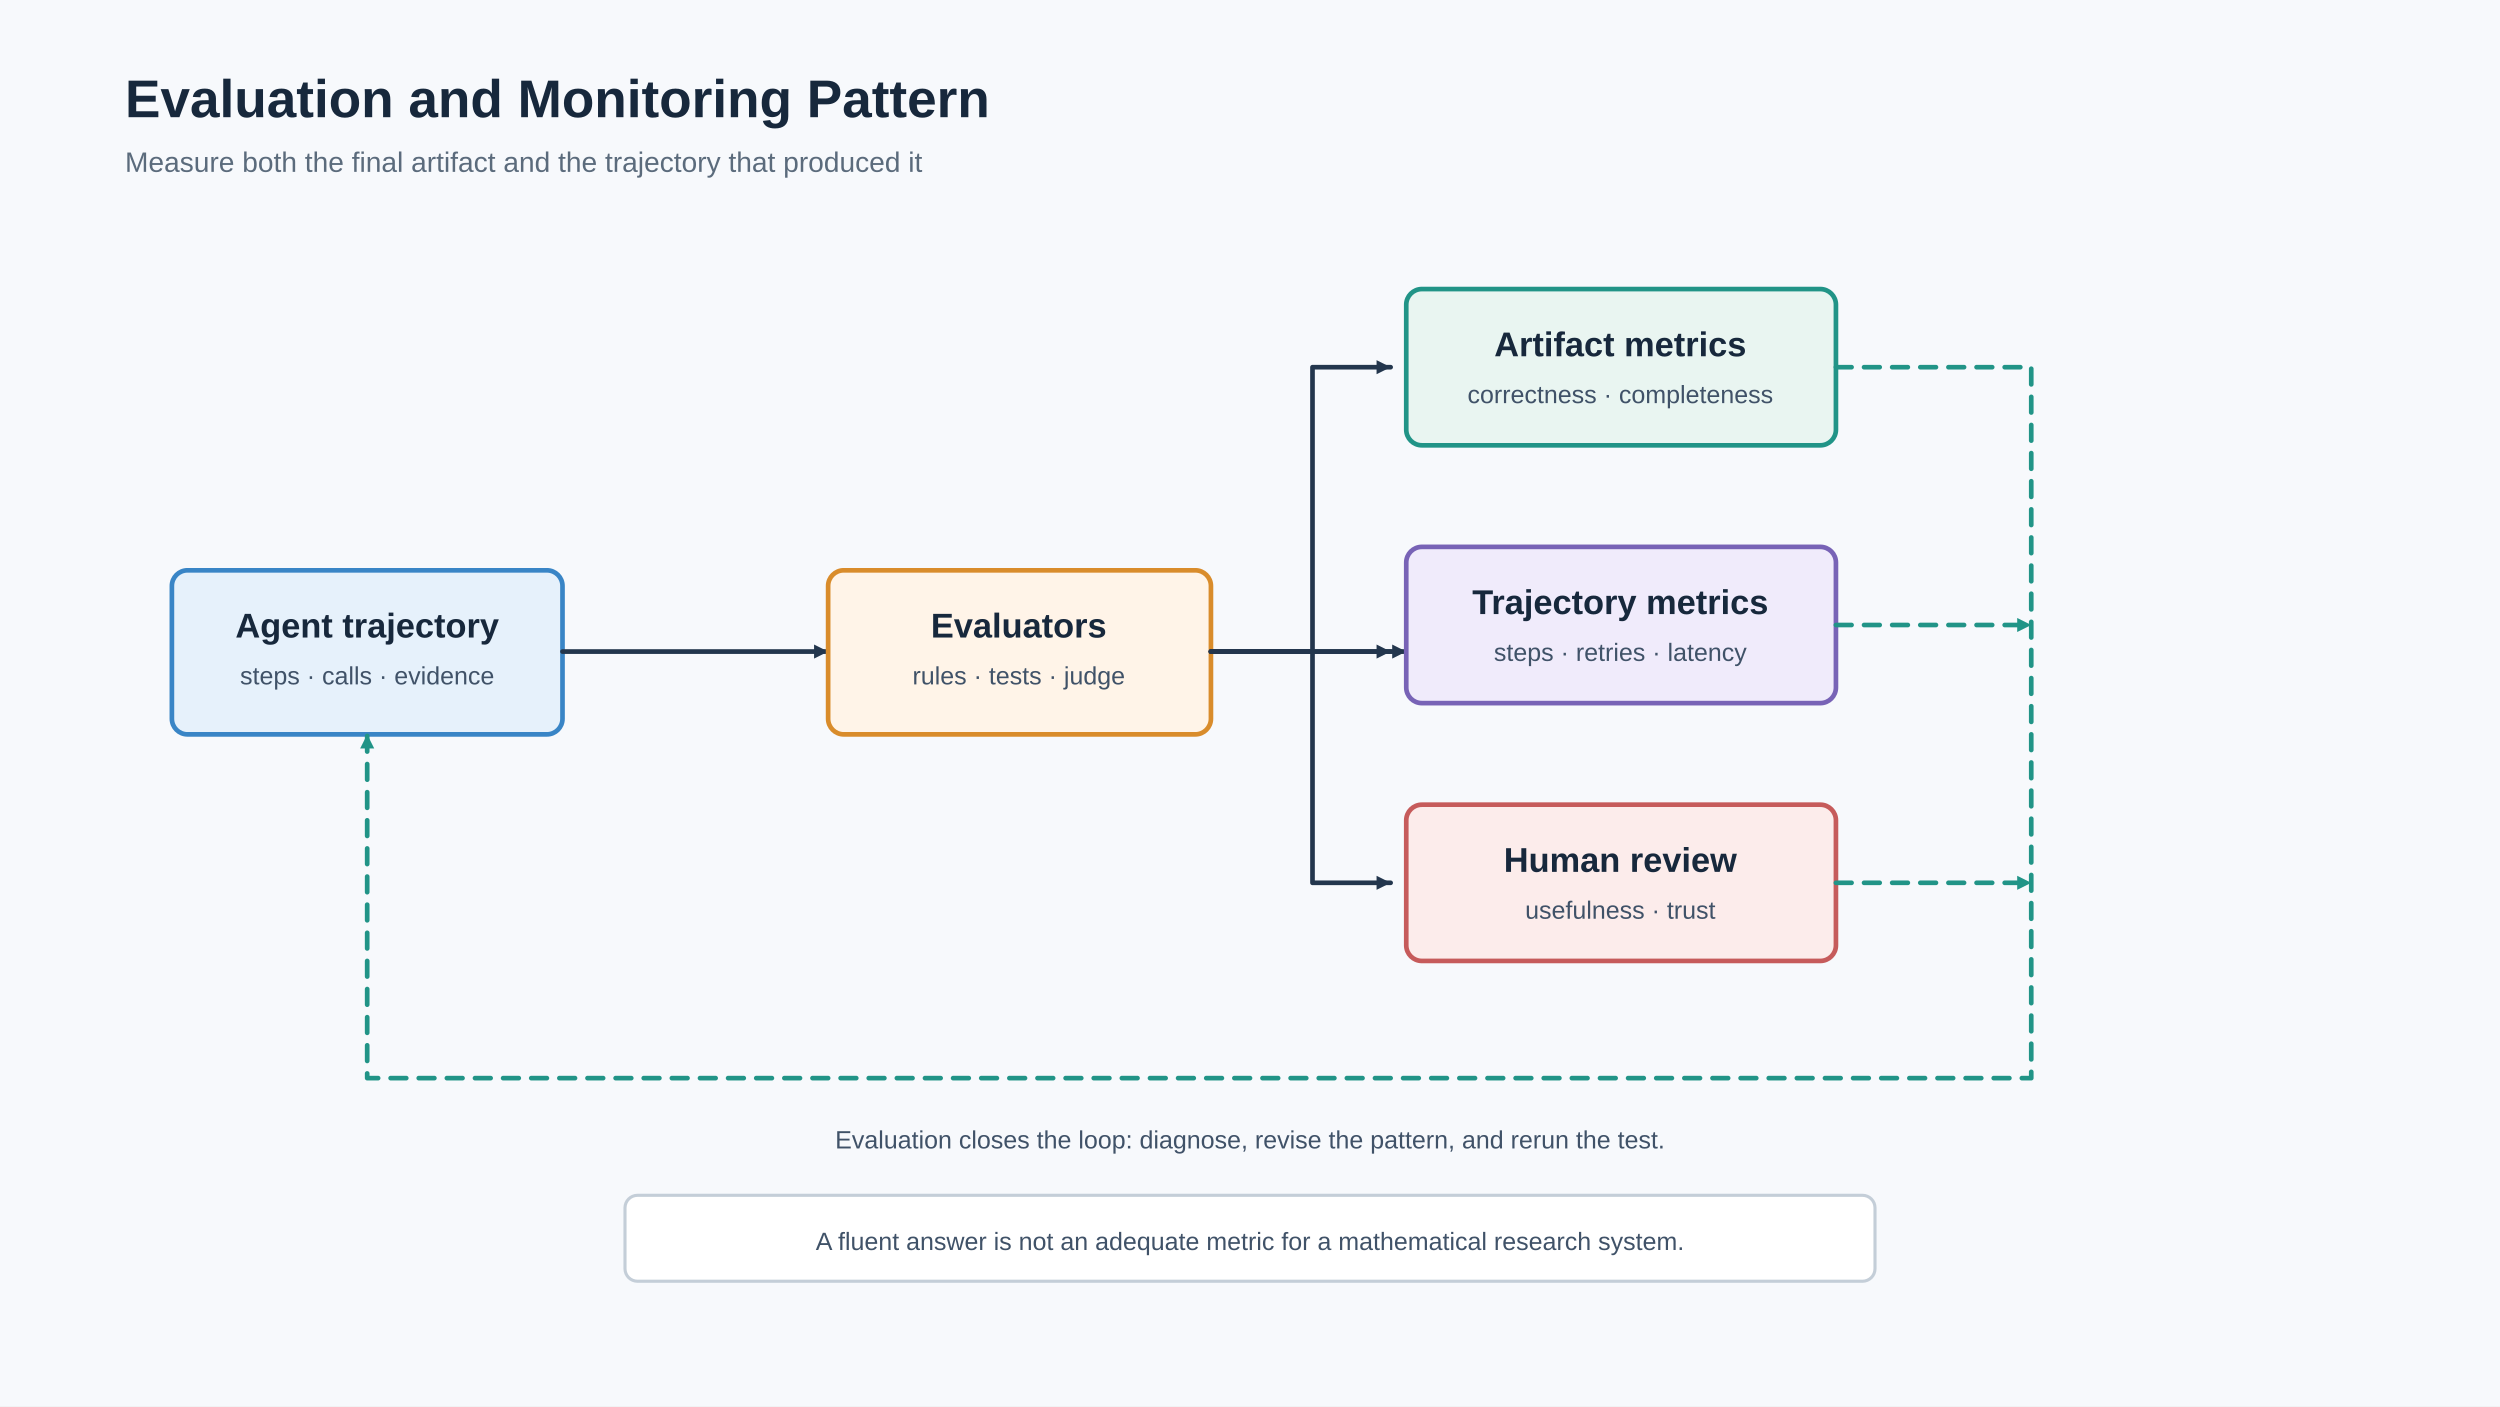
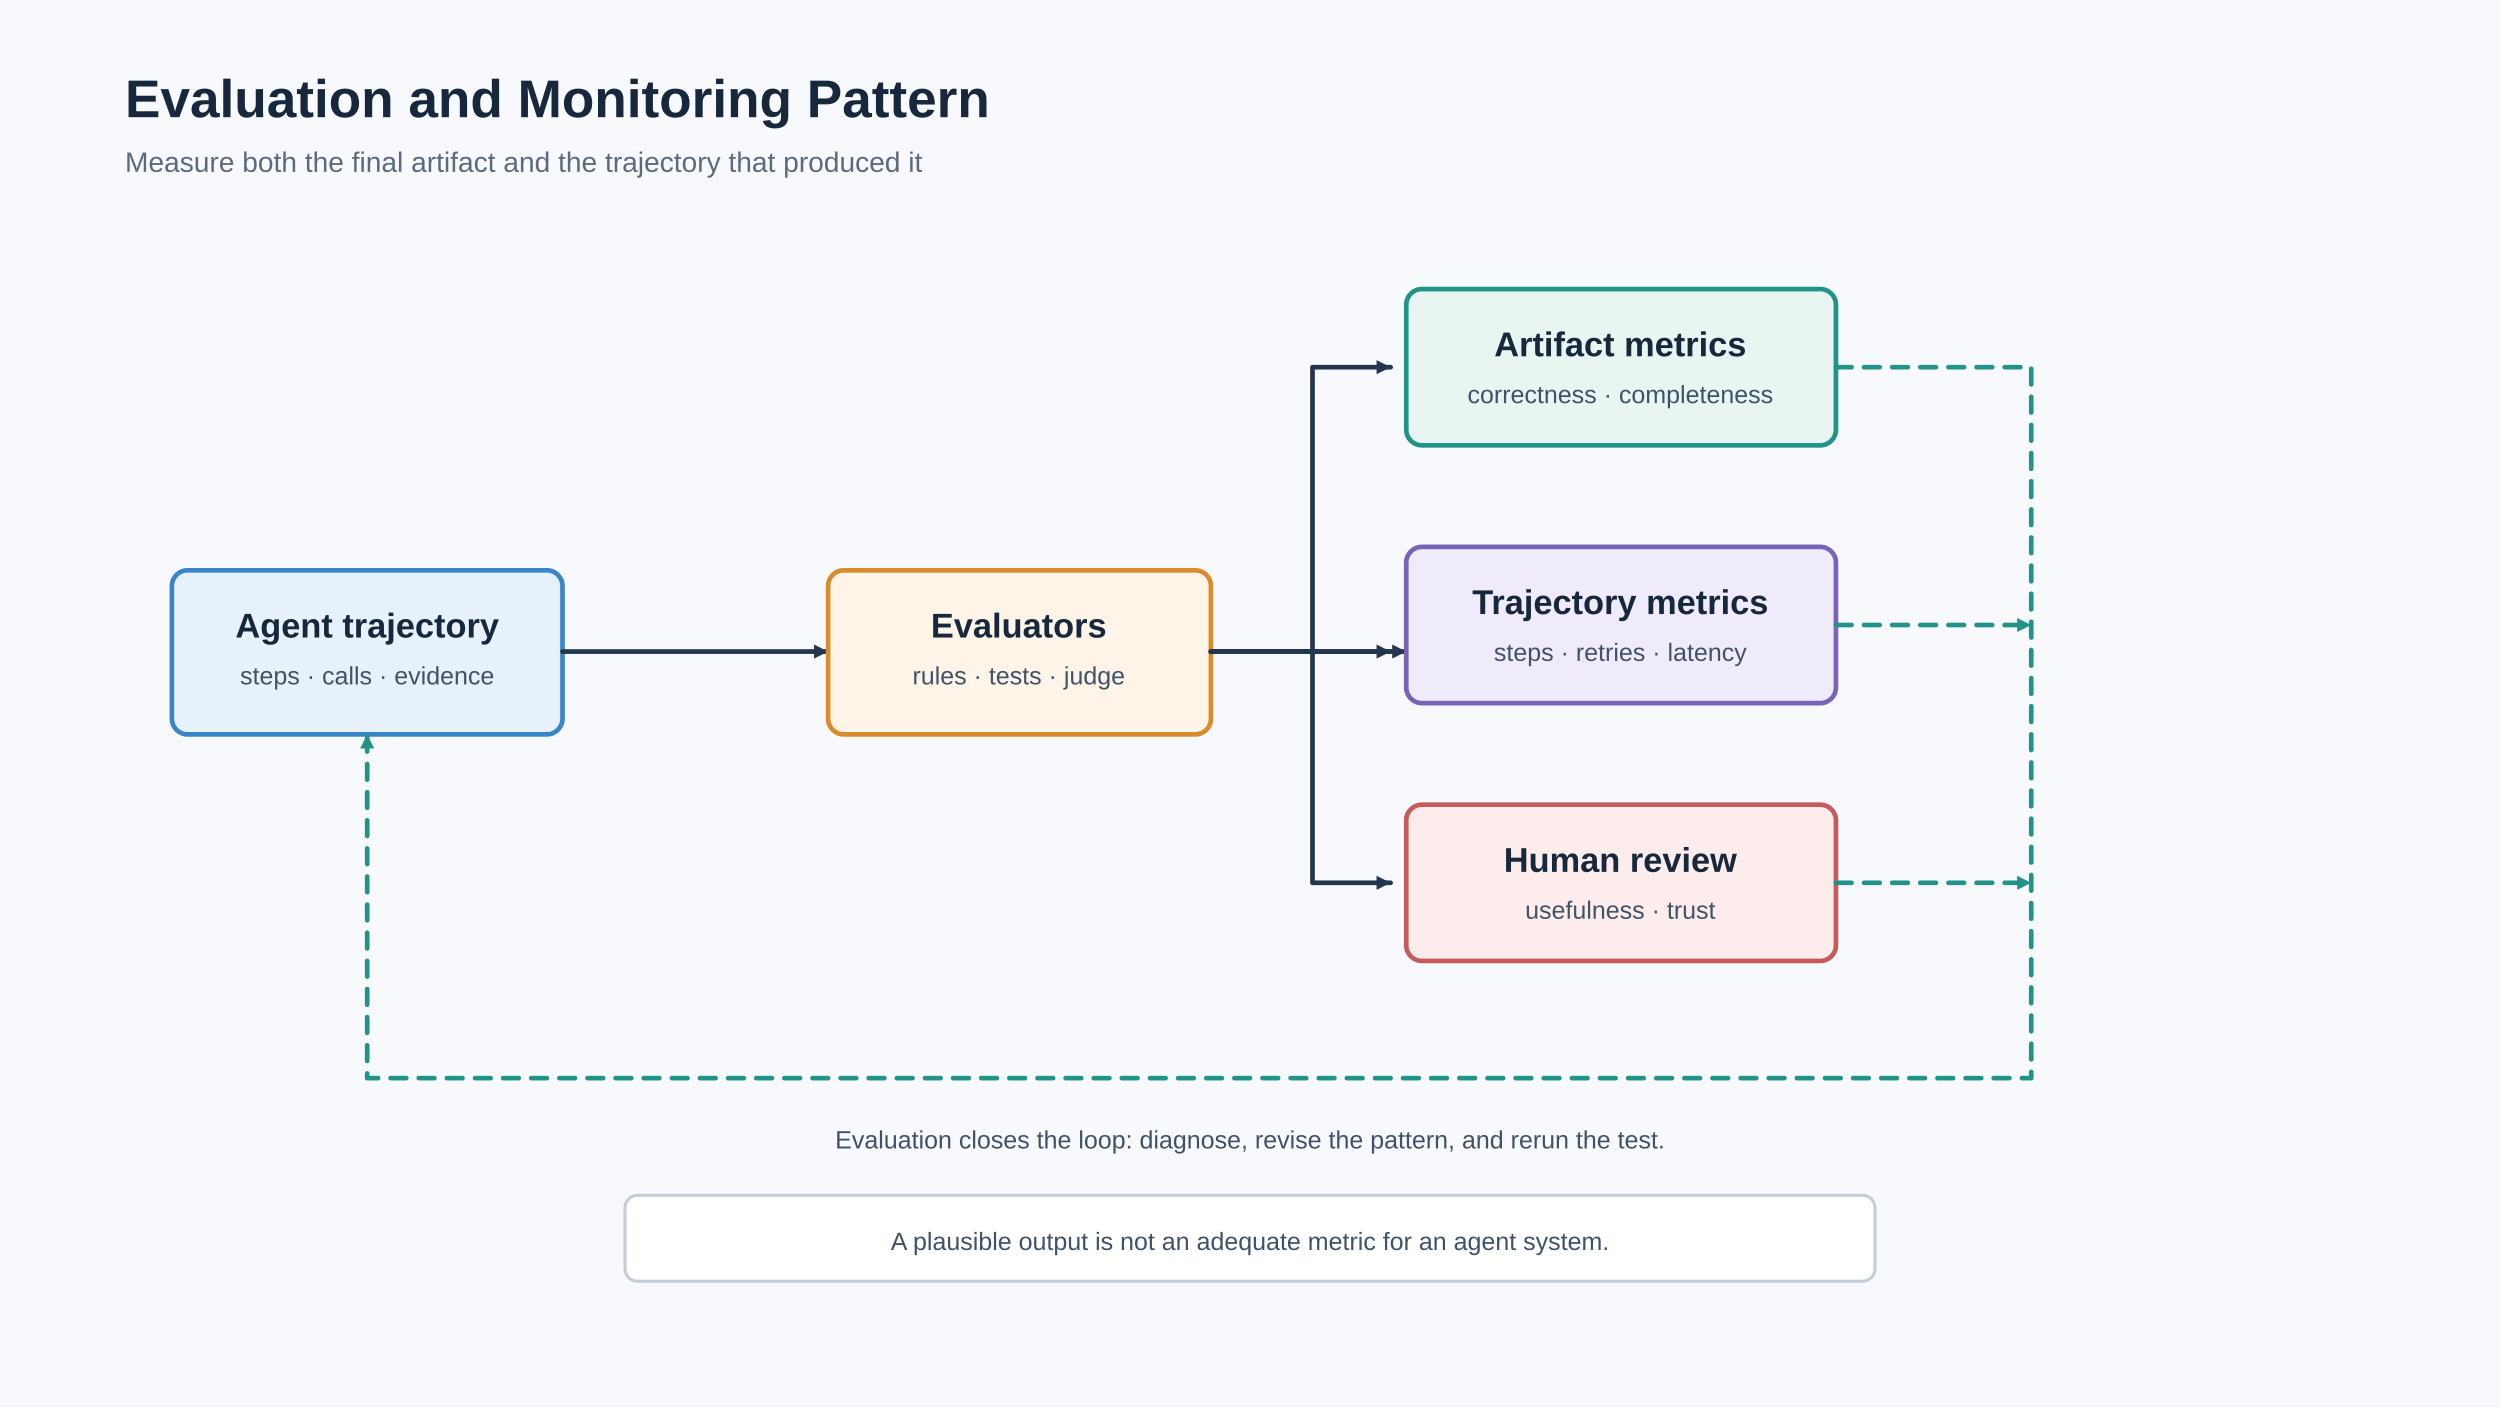
<svg xmlns="http://www.w3.org/2000/svg" width="1600" height="900" viewBox="0 0 1600 900">
  <defs>
    <style>.al{fill:#23364d;stroke:none}.ad{fill:#219487;stroke:none}.ar{fill:#c65b5b;stroke:none}.t{font:700 34px Arial;fill:#17283c}.u{font:400 18px Arial;fill:#5b6b7c}.h{font:700 22px Arial;fill:#17283c}.s{font:400 16px Arial;fill:#405268}.b{stroke-width:3}.l{stroke:#23364d;stroke-width:3;fill:none;stroke-linecap:round;stroke-linejoin:round}.d{stroke:#219487;stroke-width:3;stroke-dasharray:10 8;fill:none;stroke-linecap:round;stroke-linejoin:round}</style>
  </defs>
  <rect width="1600" height="900" fill="#f7f9fc" />
  <text x="80" y="75" class="t">Evaluation and Monitoring Pattern</text>
  <text x="80" y="110" class="u">Measure both the final artifact and the trajectory that produced it</text>
  <rect x="110" y="365" width="250" height="105" rx="10" fill="#e6f1fb" stroke="#3985c6" class="b" />
  <text x="235" y="408" text-anchor="middle" class="h">Agent trajectory</text>
  <text x="235" y="438" text-anchor="middle" class="s">steps · calls · evidence</text>
  <path d="M360 417H530" class="l" />
  <polygon points="530,417 521,412.5 521,421.5" class="al" />
  <rect x="530" y="365" width="245" height="105" rx="10" fill="#fff4e8" stroke="#d98c2b" class="b" />
  <text x="652" y="408" text-anchor="middle" class="h">Evaluators</text>
  <text x="652" y="438" text-anchor="middle" class="s">rules · tests · judge</text>
  <path d="M775 417H900" class="l" />
  <polygon points="900,417 891,412.5 891,421.5" class="al" />
  <rect x="900" y="185" width="275" height="100" rx="10" fill="#e9f5f1" stroke="#219487" class="b" />
  <text x="1037" y="228" text-anchor="middle" class="h">Artifact metrics</text>
  <text x="1037" y="258" text-anchor="middle" class="s">correctness · completeness</text>
  <rect x="900" y="350" width="275" height="100" rx="10" fill="#f0ebfb" stroke="#7863b6" class="b" />
  <text x="1037" y="393" text-anchor="middle" class="h">Trajectory metrics</text>
  <text x="1037" y="423" text-anchor="middle" class="s">steps · retries · latency</text>
  <rect x="900" y="515" width="275" height="100" rx="10" fill="#fceceb" stroke="#c65b5b" class="b" />
  <text x="1037" y="558" text-anchor="middle" class="h">Human review</text>
  <text x="1037" y="588" text-anchor="middle" class="s">usefulness · trust</text>
  <path d="M775 417H840V235H890" class="l" />
  <polygon points="890,235 881,230.5 881,239.5" class="al" />
  <path d="M775 417H890" class="l" />
  <polygon points="890,417 881,412.5 881,421.5" class="al" />
  <path d="M775 417H840V565H890" class="l" />
  <polygon points="890,565 881,560.5 881,569.5" class="al" />
  <path d="M1175 235H1300V690H235V470" class="d" />
  <polygon points="235,470 230.5,479 239.5,479" class="ad" />
  <path d="M1175 400H1300" class="d" />
  <polygon points="1300,400 1291,395.5 1291,404.5" class="ad" />
  <path d="M1175 565H1300" class="d" />
  <polygon points="1300,565 1291,560.5 1291,569.5" class="ad" />
  <text x="800" y="735" text-anchor="middle" class="s">Evaluation closes the loop: diagnose, revise the pattern, and rerun the test.</text>
  <rect x="400" y="765" width="800" height="55" rx="8" fill="#fff" stroke="#c4ced8" stroke-width="2" />
-   <text x="800" y="800" text-anchor="middle" class="s">A fluent answer is not an adequate metric for a mathematical research system.</text>
+   <text x="800" y="800" text-anchor="middle" class="s">A plausible output is not an adequate metric for an agent system.</text>
</svg>
